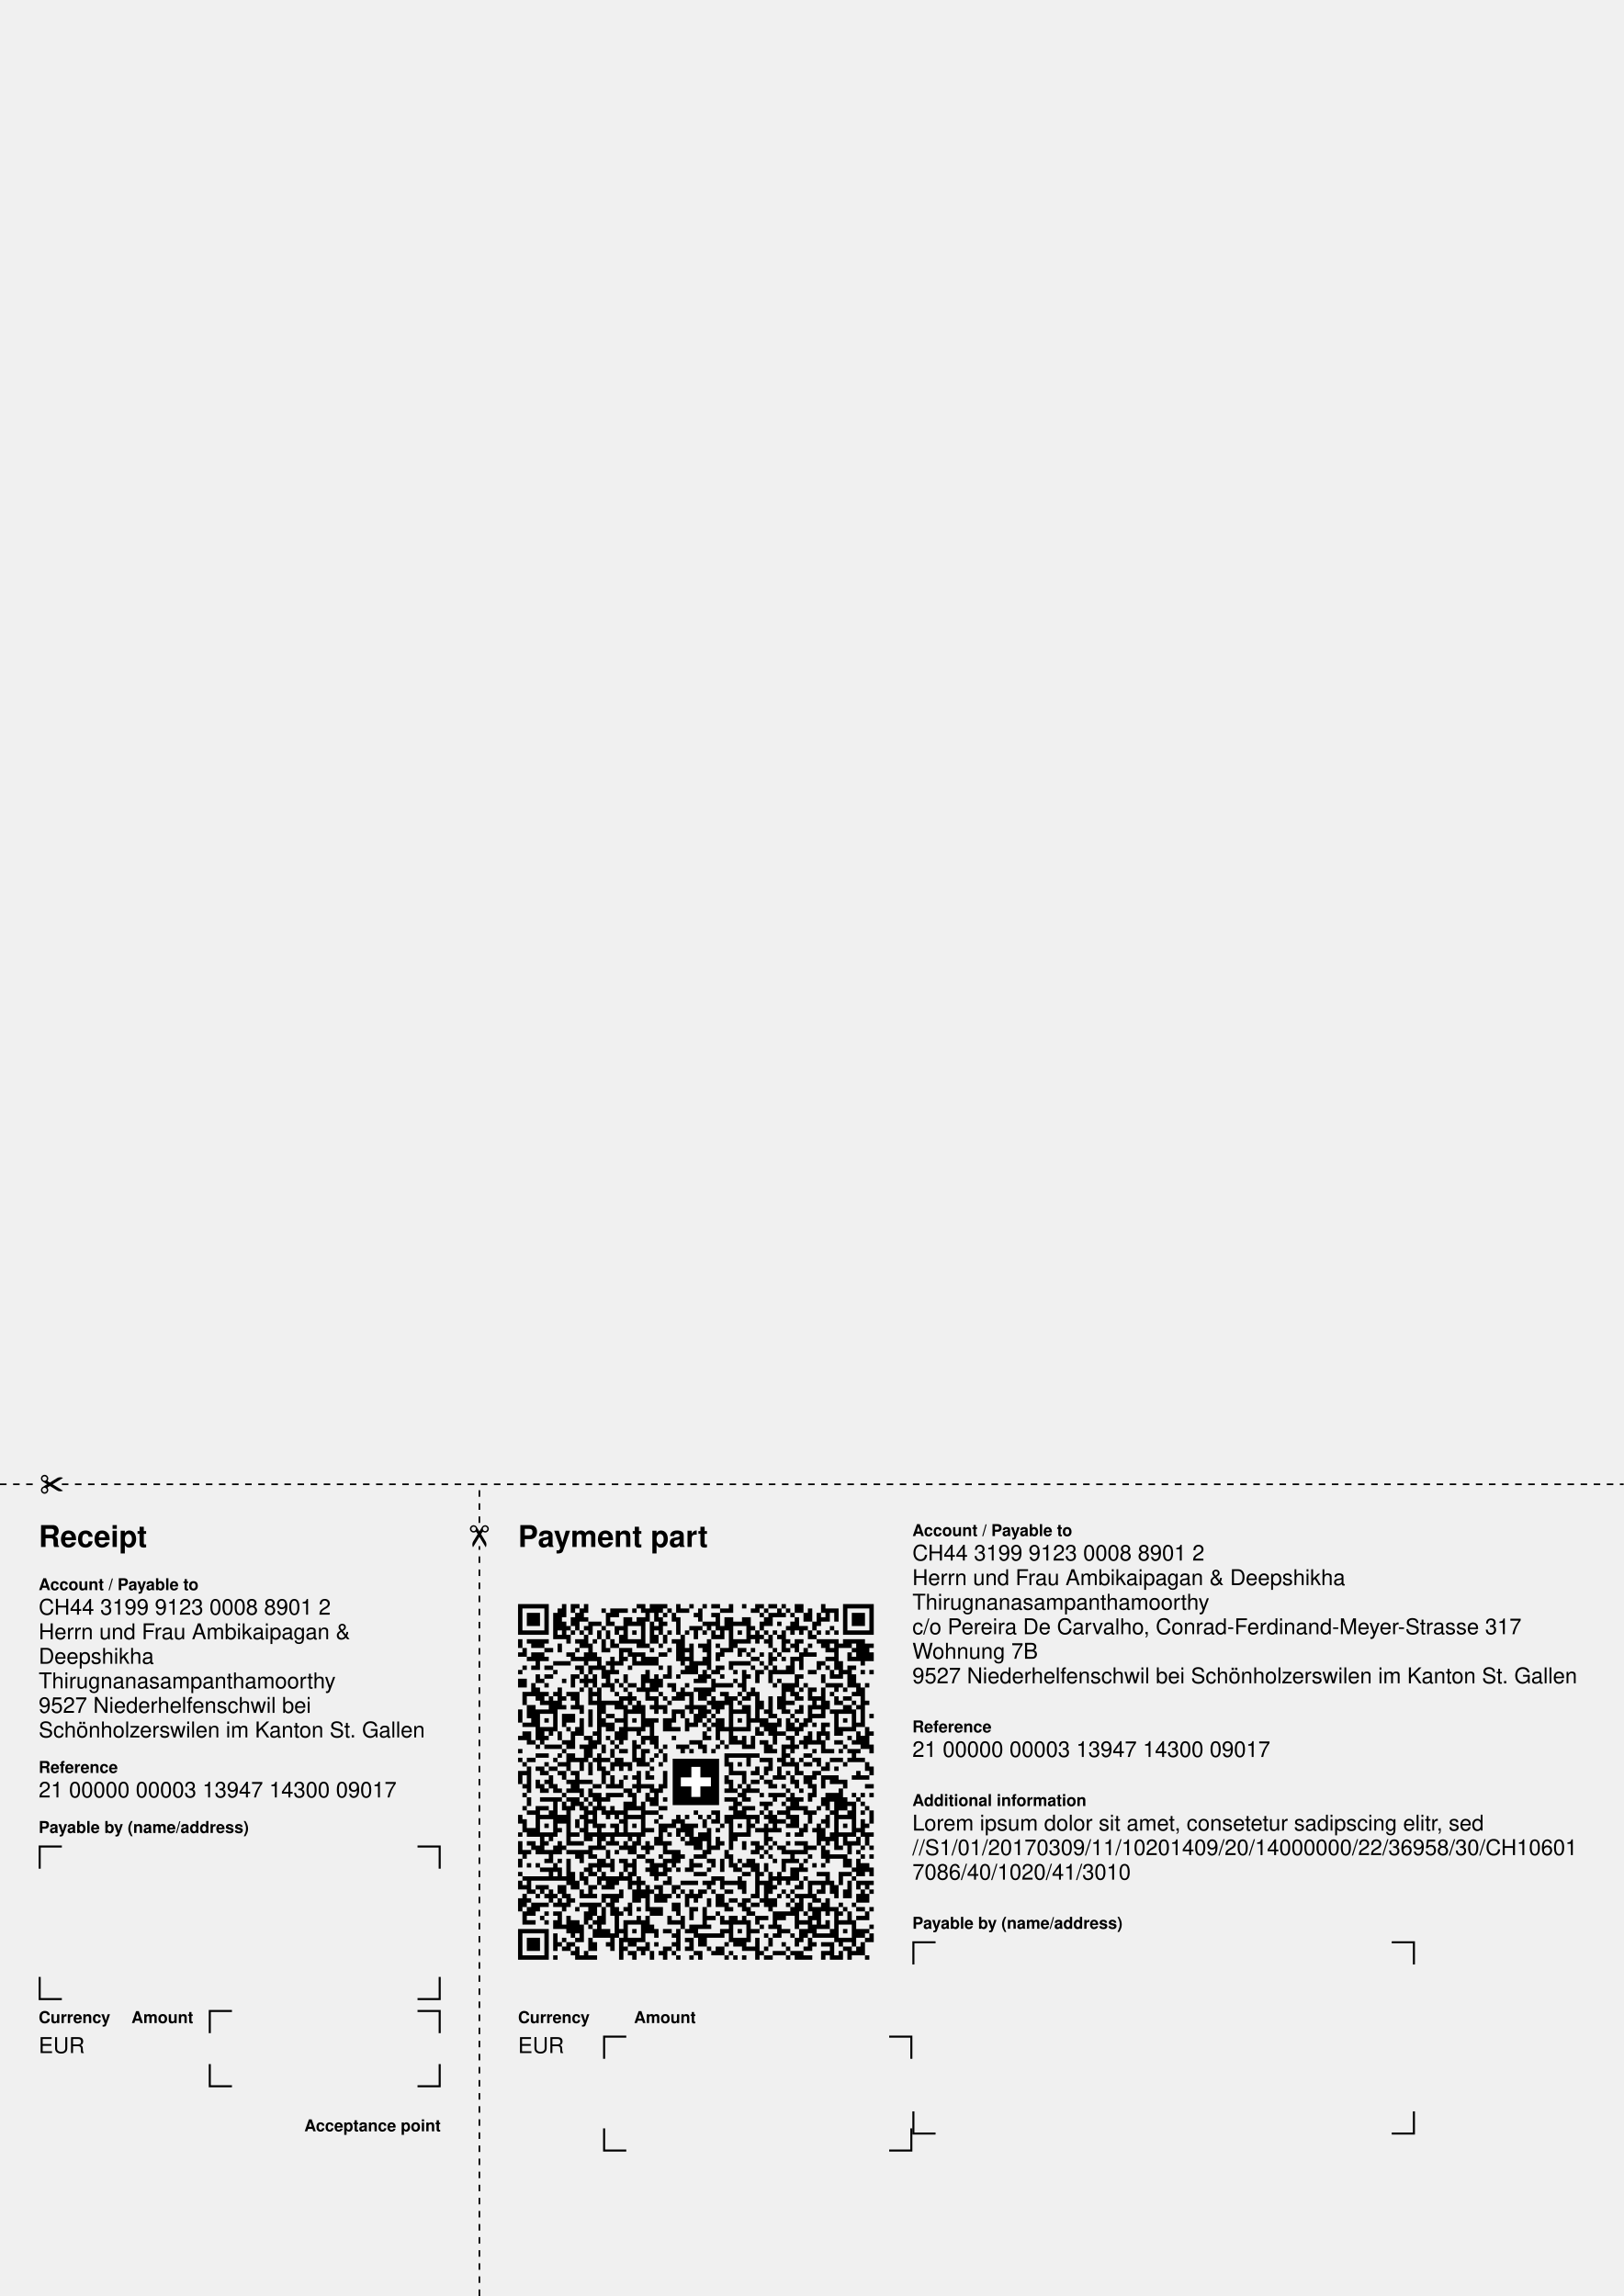
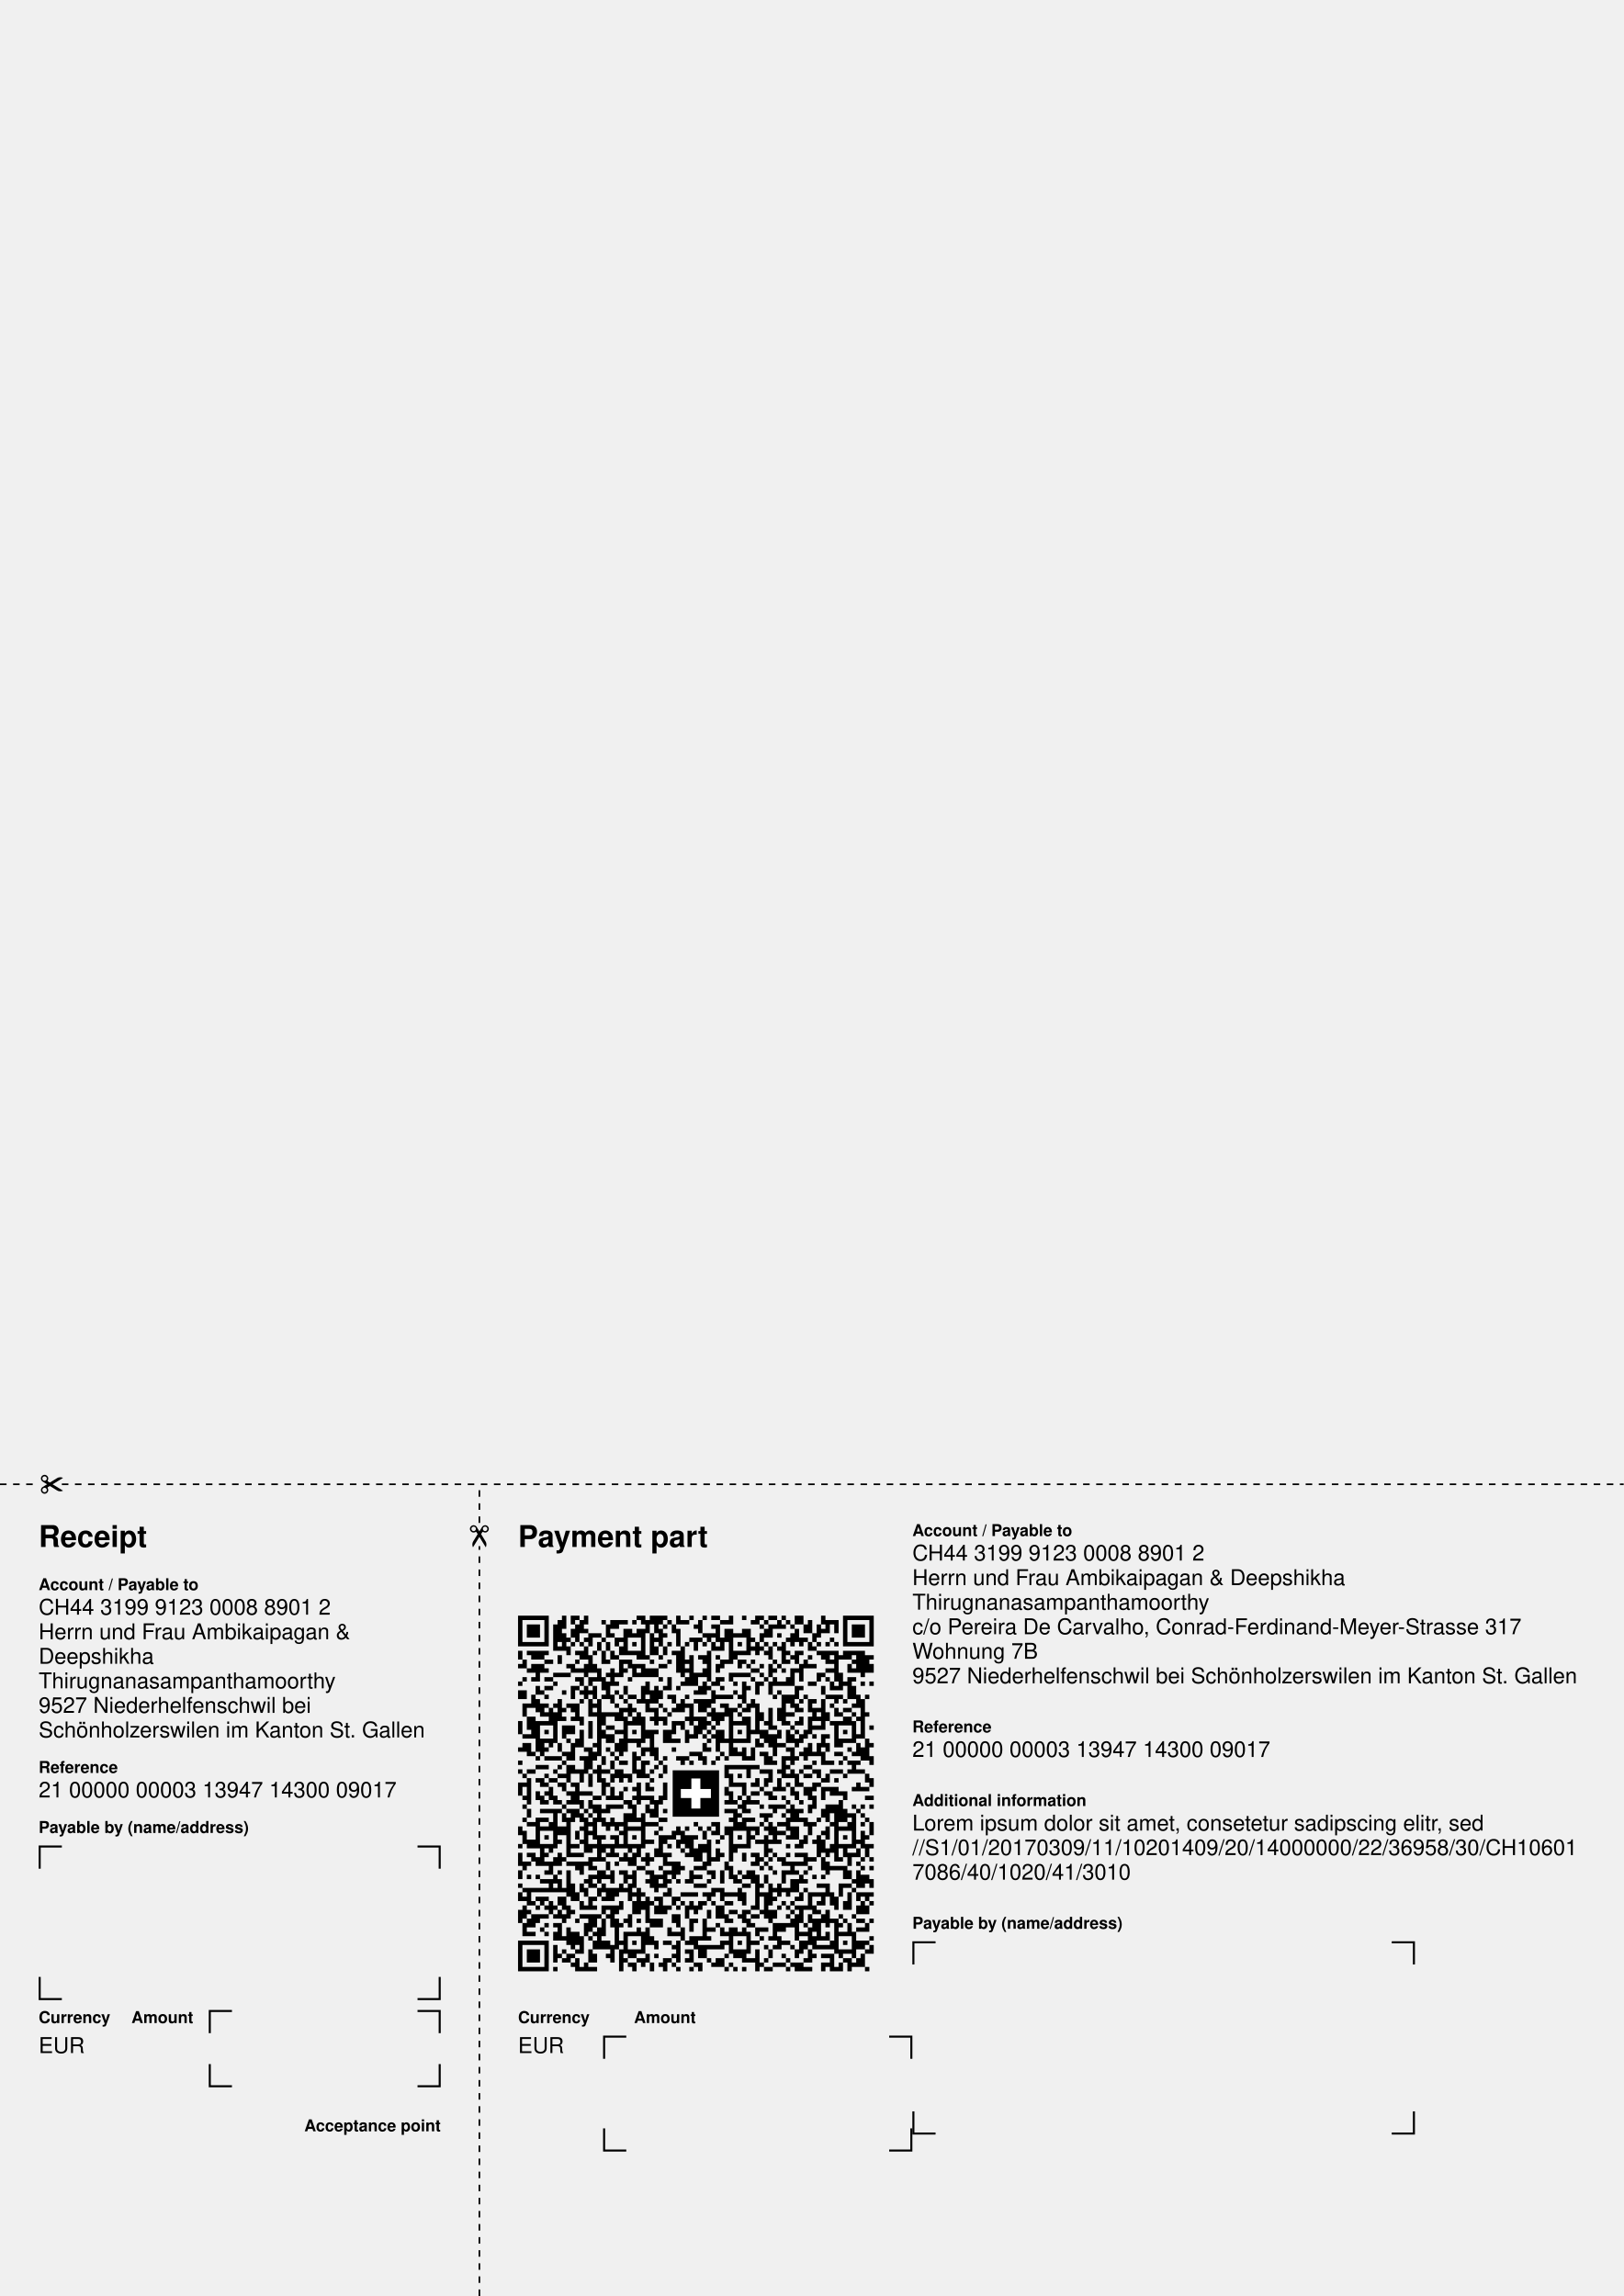
<svg xmlns="http://www.w3.org/2000/svg" width="210mm" height="297mm" version="1.1" viewBox="0 0 595.276 841.89">
  <g font-family="Helvetica,Arial,&quot;Liberation Sans&quot;" transform="translate(0 841.89)">
    <g transform="translate(189.921 -0)">
      <text x="0" y="-274.665" font-size="11" font-weight="bold">Payment part</text>
    </g>
-     <g transform="translate(189.921 -123.307) scale(1.61)">
+     <g transform="translate(189.921 -119.055) scale(1.61)">
      <path d="M0,-81h7v1h-7zm10,0h1v3h-1zm2,0h2v1h-2zm3,0h1v2h-1zm12,0h2v1h-2zm3,0h3v2h-3z m3,0h1v1h-1zm3,0h1v2h-1zm3,0h1v1h-1zm3,0h1v1h-1zm2,0h2v1h-2zm4,0h1v2h-1z m3,0h1v1h-1zm3,0h2v1h-2zm3,0h2v1h-2zm3,0h1v1h-1zm3,0h2v2h-2zm6,0h1v2h-1z m5,0h7v1h-7zm-74,1h1v6h-1zm6,0h1v6h-1zm3,0h1v5h-1zm3,0h1v1h-1zm2,0h1v3h-1z m5,0h1v1h-1zm2,0h4v1h-4zm5,0h1v1h-1zm2,0h2v1h-2zm6,0h1v1h-1zm3,0h2v1h-2z m4,0h1v3h-1zm5,0h2v1h-2zm7,0h2v1h-2zm3,0h1v1h-1zm3,0h1v2h-1zm2,0h1v1h-1z m5,0h1v3h-1zm4,0h3v1h-3zm4,0h1v6h-1zm6,0h1v6h-1zm-78,1h3v3h-3zm6,0h1v6h-1z m5,0h1v4h-1zm7,0h3v1h-3zm9,0h1v2h-1zm2,0h1v2h-1zm2,0h1v1h-1zm2,0h1v2h-1z m5,0h1v1h-1zm4,0h2v1h-2zm11,0h1v1h-1zm2,0h1v3h-1zm1,0h1v1h-1zm2,0h1v1h-1z m2,0h1v1h-1zm3,0h1v2h-1zm3,0h1v3h-1zm2,0h1v2h-1zm2,0h1v2h-1zm4,0h3v3h-3z m-64,1h1v2h-1zm3,0h1v1h-1zm5,0h1v2h-1zm4,0h1v6h-1zm1,0h1v2h-1zm2,0h2v2h-2z m5,0h1v4h-1zm4,0h1v4h-1zm9,0h1v3h-1zm2,0h2v3h-2zm4,0h2v2h-2zm5,0h1v2h-1z m7,0h1v3h-1zm6,0h1v1h-1zm-59,1h1v4h-1zm6,0h3v1h-3zm5,0h1v1h-1zm5,0h1v1h-1z m4,0h1v5h-1zm3,0h1v1h-1zm9,0h3v1h-3zm7,0h2v1h-2zm6,0h1v2h-1zm4,0h1v1h-1z m3,0h1v3h-1zm5,0h1v2h-1zm-56,1h1v1h-1zm4,0h2v1h-2zm4,0h1v1h-1zm3,0h2v1h-2z m6,0h1v5h-1zm3,0h1v1h-1zm8,0h3v1h-3zm4,0h1v1h-1zm3,0h1v3h-1zm6,0h1v4h-1z m1,0h1v1h-1zm8,0h1v1h-1zm3,0h2v1h-2zm7,0h1v1h-1zm-70,1h5v1h-5zm11,0h1v1h-1z m2,0h1v1h-1zm2,0h1v1h-1zm2,0h1v2h-1zm2,0h1v2h-1zm2,0h1v1h-1zm4,0h1v1h-1z m8,0h1v1h-1zm4,0h1v1h-1zm2,0h1v2h-1zm2,0h1v1h-1zm2,0h1v2h-1zm4,0h1v5h-1z m2,0h1v1h-1zm4,0h1v3h-1zm2,0h1v1h-1zm2,0h1v1h-1zm2,0h1v5h-1zm4,0h1v1h-1z m2,0h1v2h-1zm2,0h1v1h-1zm2,0h1v1h-1zm2,0h1v1h-1zm3,0h5v1h-5zm-66,1h1v1h-1z m2,0h1v2h-1zm4,0h1v3h-1zm8,0h1v2h-1zm8,0h1v2h-1zm2,0h1v2h-1zm4,0h1v7h-1z m8,0h1v1h-1zm8,0h1v1h-1zm2,0h1v1h-1zm2,0h1v3h-1zm2,0h1v1h-1zm8,0h1v1h-1z m-67,1h1v2h-1zm2,0h5v1h-5zm11,0h2v1h-2zm4,0h1v1h-1zm2,0h1v3h-1zm2,0h1v2h-1z m4,0h3v1h-3zm10,0h2v1h-2zm8,0h1v7h-1zm6,0h3v1h-3zm7,0h1v1h-1zm5,0h1v1h-1z m2,0h1v3h-1zm1,0h1v1h-1zm4,0h5v1h-5zm6,0h5v1h-5zm-71,1h3v1h-3zm6,0h1v2h-1z m5,0h1v1h-1zm2,0h1v4h-1zm6,0h1v1h-1zm5,0h1v1h-1zm2,0h1v1h-1zm3,0h1v1h-1z m4,0h1v4h-1zm3,0h1v7h-1zm2,0h2v1h-2zm4,0h1v1h-1zm4,0h1v1h-1zm13,0h1v1h-1z m4,0h1v1h-1zm3,0h2v1h-2zm3,0h1v6h-1zm1,0h3v1h-3zm4,0h3v4h-3zm3,0h1v1h-1z m-79,1h1v2h-1zm5,0h2v1h-2zm7,0h1v1h-1zm7,0h1v1h-1zm3,0h1v4h-1zm1,0h2v1h-2z m6,0h1v1h-1zm4,0h1v1h-1zm4,0h1v1h-1zm4,0h1v1h-1zm4,0h2v1h-2zm4,0h2v1h-2z m3,0h1v1h-1zm5,0h1v1h-1zm3,0h1v1h-1zm4,0h1v2h-1zm5,0h2v1h-2zm6,0h1v1h-1z m-76,1h1v1h-1zm3,0h3v2h-3zm8,0h2v1h-2zm4,0h1v3h-1zm2,0h1v2h-1zm8,0h4v1h-4z m7,0h2v1h-2zm13,0h2v1h-2zm5,0h1v1h-1zm2,0h1v1h-1zm3,0h1v1h-1zm2,0h1v3h-1z m2,0h1v1h-1zm5,0h1v4h-1zm2,0h2v1h-2zm9,0h1v2h-1zm5,0h1v2h-1zm-78,1h1v1h-1z m4,0h1v1h-1zm6,0h3v1h-3zm6,0h1v3h-1zm3,0h1v4h-1zm3,0h1v1h-1zm2,0h1v2h-1z m2,0h4v2h-4zm10,0h1v1h-1zm4,0h1v2h-1zm3,0h1v1h-1zm8,0h2v1h-2zm5,0h1v1h-1z m2,0h1v1h-1zm2,0h1v4h-1zm1,0h1v1h-1zm7,0h2v1h-2zm6,0h1v1h-1zm-72,1h1v2h-1z m4,0h4v1h-4zm12,0h1v1h-1zm2,0h1v1h-1zm5,0h1v1h-1zm13,0h1v3h-1zm1,0h1v1h-1z m7,0h5v1h-5zm7,0h1v1h-1zm13,0h2v1h-2zm5,0h1v4h-1zm5,0h1v1h-1zm-77,1h1v1h-1z m2,0h1v1h-1zm3,0h2v1h-2zm7,0h2v1h-2zm3,0h2v1h-2zm3,0h1v3h-1zm6,0h1v1h-1z m7,0h1v1h-1zm2,0h1v3h-1zm4,0h1v2h-1zm7,0h2v1h-2zm3,0h1v1h-1zm5,0h1v1h-1z m3,0h1v1h-1zm2,0h1v2h-1zm3,0h1v2h-1zm7,0h1v1h-1zm2,0h1v1h-1zm5,0h1v5h-1z m1,0h1v1h-1zm-76,1h1v1h-1zm8,0h1v1h-1zm6,0h1v1h-1zm2,0h1v1h-1zm4,0h1v4h-1z m2,0h1v1h-1zm7,0h1v3h-1zm8,0h1v1h-1zm5,0h1v3h-1zm2,0h2v1h-2zm5,0h1v1h-1z m2,0h1v5h-1zm3,0h1v3h-1zm1,0h1v1h-1zm2,0h1v3h-1zm2,0h2v1h-2zm7,0h2v1h-2z m5,0h1v2h-1zm3,0h1v1h-1zm4,0h1v1h-1zm2,0h1v1h-1zm-76,1h1v2h-1zm2,0h2v1h-2z m6,0h1v3h-1zm1,0h1v1h-1zm2,0h1v3h-1zm2,0h1v3h-1zm7,0h1v2h-1zm4,0h1v4h-1z m3,0h1v4h-1zm2,0h1v1h-1zm3,0h1v1h-1zm5,0h1v2h-1zm2,0h1v1h-1zm3,0h1v1h-1z m6,0h1v1h-1zm11,0h1v3h-1zm1,0h1v1h-1zm5,0h1v2h-1zm3,0h1v1h-1zm4,0h1v3h-1z m-76,1h2v2h-2zm5,0h1v1h-1zm5,0h1v1h-1zm4,0h1v1h-1zm2,0h1v1h-1zm6,0h1v1h-1z m8,0h1v3h-1zm2,0h1v2h-1zm8,0h1v1h-1zm4,0h1v3h-1zm5,0h1v1h-1zm10,0h1v1h-1z m-56,1h1v3h-1zm3,0h1v1h-1zm13,0h1v1h-1zm2,0h1v2h-1zm2,0h1v1h-1zm2,0h2v1h-2z m9,0h2v1h-2zm4,0h1v1h-1zm7,0h4v1h-4zm5,0h1v1h-1zm8,0h1v1h-1zm2,0h1v7h-1z m1,0h2v2h-2zm4,0h1v1h-1zm5,0h4v1h-4zm7,0h1v3h-1zm2,0h1v1h-1zm-75,1h1v3h-1z m5,0h1v5h-1zm5,0h1v1h-1zm2,0h1v4h-1zm2,0h1v13h-1zm6,0h1v1h-1zm3,0h1v1h-1z m2,0h1v3h-1zm6,0h1v1h-1zm2,0h1v3h-1zm3,0h4v1h-4zm13,0h1v2h-1zm11,0h1v1h-1z m2,0h1v3h-1zm1,0h1v1h-1zm2,0h1v7h-1zm3,0h1v1h-1zm2,0h1v1h-1zm4,0h1v9h-1z m-77,1h1v3h-1zm1,0h1v1h-1zm3,0h1v3h-1zm1,0h1v1h-1zm2,0h1v1h-1zm3,0h3v1h-3z m6,0h1v1h-1zm5,0h1v1h-1zm3,0h1v3h-1zm7,0h1v1h-1zm4,0h1v2h-1zm2,0h2v1h-2z m3,0h2v2h-2zm2,0h1v1h-1zm3,0h2v1h-2zm4,0h1v1h-1zm2,0h1v2h-1zm2,0h1v7h-1z m8,0h2v1h-2zm9,0h1v1h-1zm5,0h1v1h-1zm-69,1h1v4h-1zm3,0h1v1h-1zm2,0h2v1h-2z m11,0h1v3h-1zm1,0h1v1h-1zm2,0h1v1h-1zm4,0h2v1h-2zm3,0h1v1h-1zm2,0h1v1h-1z m4,0h1v4h-1zm5,0h1v3h-1zm3,0h2v2h-2zm2,0h1v1h-1zm2,0h1v1h-1zm6,0h1v5h-1z m2,0h1v3h-1zm4,0h2v1h-2zm4,0h1v3h-1zm1,0h1v1h-1zm4,0h1v2h-1zm2,0h2v1h-2z m-68,1h1v1h-1zm2,0h1v7h-1zm5,0h1v2h-1zm4,0h1v1h-1zm2,0h4v1h-4zm8,0h1v3h-1z m4,0h1v3h-1zm3,0h1v1h-1zm9,0h1v1h-1zm2,0h2v2h-2zm5,0h1v1h-1zm5,0h1v2h-1z m6,0h2v1h-2zm9,0h1v2h-1zm3,0h1v1h-1zm3,0h1v1h-1zm3,0h1v1h-1zm-77,1h2v3h-2z m8,0h1v1h-1zm2,0h1v1h-1zm2,0h1v2h-1zm5,0h1v2h-1zm3,0h1v1h-1zm2,0h1v8h-1z m2,0h1v2h-1zm2,0h1v6h-1zm2,0h1v1h-1zm2,0h2v1h-2zm6,0h1v1h-1zm2,0h3v1h-3z m8,0h1v9h-1zm3,0h2v2h-2zm13,0h1v2h-1zm2,0h1v4h-1zm2,0h1v1h-1zm6,0h2v2h-2z m3,0h1v1h-1zm-77,1h1v3h-1zm4,0h1v7h-1zm1,0h2v1h-2zm11,0h1v4h-1zm9,0h1v1h-1z m8,0h1v1h-1zm2,0h3v1h-3zm6,0h2v2h-2zm2,0h1v1h-1zm2,0h1v1h-1zm4,0h2v1h-2z m7,0h1v1h-1zm5,0h1v1h-1zm2,0h1v1h-1zm8,0h3v1h-3zm5,0h1v5h-1zm-66,1h3v2h-3z m10,0h2v1h-2zm15,0h1v2h-1zm2,0h1v1h-1zm3,0h1v3h-1zm4,0h1v1h-1zm8,0h1v4h-1z m6,0h1v1h-1zm4,0h1v1h-1zm5,0h2v1h-2zm5,0h1v5h-1zm8,0h1v1h-1zm-77,1h1v2h-1z m3,0h1v1h-1zm8,0h1v4h-1zm5,0h1v2h-1zm3,0h2v1h-2zm4,0h1v1h-1zm3,0h2v2h-2z m2,0h1v1h-1zm2,0h2v3h-2zm5,0h1v3h-1zm3,0h1v1h-1zm2,0h1v1h-1zm2,0h2v3h-2z m5,0h1v1h-1zm3,0h1v1h-1zm2,0h2v2h-2zm4,0h1v2h-1zm2,0h1v3h-1zm2,0h1v1h-1z m2,0h1v2h-1zm9,0h1v1h-1zm-73,1h2v1h-2zm9,0h1v1h-1zm10,0h2v2h-2zm19,0h1v1h-1z m3,0h1v1h-1zm2,0h1v1h-1zm13,0h2v3h-2zm5,0h1v2h-1zm2,0h1v2h-1zm3,0h1v1h-1z m2,0h1v3h-1zm1,0h1v1h-1zm7,0h1v1h-1zm-72,1h1v4h-1zm1,0h2v1h-2zm5,0h1v1h-1z m2,0h1v2h-1zm10,0h1v4h-1zm2,0h3v1h-3zm5,0h1v4h-1zm5,0h2v1h-2zm8,0h1v1h-1z m4,0h1v1h-1zm2,0h3v1h-3zm5,0h1v2h-1zm2,0h1v1h-1zm7,0h1v2h-1zm10,0h3v1h-3z m6,0h1v5h-1zm-78,1h2v2h-2zm6,0h1v1h-1zm2,0h1v2h-1zm3,0h1v4h-1zm5,0h1v1h-1z m5,0h1v2h-1zm5,0h1v1h-1zm15,0h1v2h-1zm3,0h1v2h-1zm10,0h1v1h-1zm4,0h2v1h-2z m7,0h1v3h-1zm2,0h1v3h-1zm2,0h1v2h-1zm3,0h1v1h-1zm4,0h1v3h-1zm3,0h1v1h-1z m-80,1h1v1h-1zm6,0h1v1h-1zm9,0h2v1h-2zm5,0h1v1h-1zm8,0h2v1h-2zm3,0h1v3h-1z m4,0h1v1h-1zm8,0h1v1h-1zm6,0h1v2h-1zm2,0h1v3h-1zm2,0h1v3h-1zm5,0h1v2h-1z m3,0h2v1h-2zm4,0h1v3h-1zm10,0h1v1h-1zm3,0h1v3h-1zm-76,1h2v1h-2zm8,0h2v1h-2z m6,0h2v2h-2zm5,0h1v1h-1zm5,0h1v5h-1zm2,0h1v1h-1zm11,0h3v1h-3zm7,0h1v1h-1z m4,0h1v1h-1zm5,0h2v1h-2zm7,-0h1v3h-1zm2,0h1v1h-1zm3,0h1v1h-1zm2,-0h1v3h-1z m3,0h2v1h-2zm4,0h1v1h-1zm-72,1h1v1h-1zm2,0h4v1h-4zm5,0h1v1h-1zm3,0h2v1h-2z m5,-0h1v2h-1zm3,0h1v1h-1zm5,0h1v1h-1zm6,0h1v1h-1zm3,0h3v1h-3zm5,0h2v1h-2z m4,0h1v1h-1zm2,0h1v1h-1zm5,0h1v1h-1zm4,-0h2v2h-2zm4,0h1v5h-1zm1,0h1v1h-1z m2,0h1v1h-1zm11,0h1v1h-1zm6,-0h1v2h-1zm-80,1h1v1h-1zm10,0h1v1h-1zm5,0h2v2h-2z m6,0h1v2h-1zm2,0h2v1h-2zm5,0h1v4h-1zm1,-0h1v1h-1zm3,0h1v1h-1zm5,0h1v1h-1z m2,0h1v1h-1zm3,0h1v1h-1zm2,0h1v1h-1zm14,0h1v1h-1zm9,0h1v1h-1zm3,0h2v1h-2z m3,0h1v1h-1zm2,0h3v1h-3zm-71,1h3v1h-3zm5,0h1v1h-1zm2,0h2v2h-2zm7,0h1v4h-1z m13,-0h1v1h-1zm2,0h1v2h-1zm14,-0h8v1h-8zm14,0h1v1h-1zm4,0h2v1h-2zm11,0h1v2h-1z m-76,1h1v1h-1zm2,0h2v1h-2zm6,0h1v1h-1zm5,0h3v1h-3zm4,0h1v1h-1zm2,0h2v1h-2z m3,0h2v2h-2zm5,0h1v2h-1zm3,0h1v1h-1zm17,0h1v2h-1zm5,0h1v2h-1zm3,0h3v1h-3z m4,0h1v1h-1zm3,0h1v2h-1zm2,0h1v1h-1zm3,0h2v1h-2zm4,0h3v1h-3zm4,0h1v1h-1z m2,0h2v1h-2zm-76,1h1v1h-1zm5,0h1v1h-1zm3,0h3v1h-3zm5,0h1v2h-1zm2,0h1v3h-1z m5,0h1v2h-1zm3,0h2v1h-2zm5,0h1v1h-1zm3,0h1v1h-1zm16,0h1v3h-1zm2,0h1v1h-1z m7,0h1v2h-1zm4,0h1v1h-1zm2,0h1v3h-1zm2,0h2v1h-2zm3,0h1v1h-1zm2,0h1v2h-1z m4,0h1v1h-1zm5,0h1v2h-1zm-77,1h1v6h-1zm2,0h2v1h-2zm3,0h2v1h-2zm4,0h1v1h-1z m8,-0h1v4h-1zm4,0h1v1h-1zm2,0h1v1h-1zm5,0h1v1h-1zm24,0h1v2h-1zm2,0h1v2h-1z m3,0h1v3h-1zm10,0h1v1h-1zm3,0h1v1h-1zm8,0h1v2h-1zm-80,1h1v3h-1zm1,0h1v1h-1z m4,0h2v1h-2zm4,0h2v1h-2zm3,0h2v1h-2zm8,0h1v1h-1zm7,-0h1v5h-1zm2,0h1v2h-1z m4,-0h1v4h-1zm16,0h3v1h-3zm4,0h1v1h-1zm8,0h1v1h-1zm3,0h1v1h-1zm3,0h2v1h-2z m10,0h1v2h-1zm-70,1h1v3h-1zm3,0h1v1h-1zm3,-0h1v4h-1zm8,0h1v3h-1zm3,0h1v1h-1z m2,0h1v1h-1zm4,0h1v1h-1zm17,-0h1v2h-1zm4,0h1v2h-1zm4,0h1v1h-1zm3,0h1v1h-1z m2,0h1v1h-1zm2,-0h1v2h-1zm3,0h2v2h-2zm2,0h1v1h-1zm2,0h4v1h-4zm7,0h1v1h-1z m2,0h2v1h-2zm-74,1h1v2h-1zm2,0h1v1h-1zm5,0h2v1h-2zm3,0h3v1h-3zm9,0h1v2h-1z m25,0h1v3h-1zm5,0h2v1h-2zm3,0h2v1h-2zm7,0h1v2h-1zm6,0h1v2h-1zm2,0h4v1h-4z m-70,1h1v1h-1zm4,0h1v2h-1zm3,0h1v2h-1zm4,0h1v2h-1zm5,0h2v1h-2zm3,0h1v1h-1z m2,0h1v1h-1zm4,0h1v1h-1zm2,0h3v1h-3zm4,0h1v2h-1zm18,0h1v1h-1zm2,0h1v2h-1z m5,0h2v1h-2zm3,0h1v1h-1zm6,0h2v1h-2zm8,0h1v1h-1zm5,0h2v1h-2zm-73,1h1v1h-1z m3,0h1v1h-1zm2,0h1v1h-1zm3,0h1v2h-1zm2,0h1v2h-1zm8,0h2v1h-2zm6,0h2v1h-2z m17,0h1v1h-1zm2,0h1v1h-1zm2,0h1v3h-1zm2,0h2v1h-2zm8,0h1v1h-1zm3,0h1v1h-1z m3,0h1v2h-1zm6,0h1v5h-1zm-72,1h1v1h-1zm9,0h1v1h-1zm7,0h2v2h-2zm3,0h4v1h-4z m5,0h2v1h-2zm4,0h1v2h-1zm2,0h1v3h-1zm19,0h1v1h-1zm5,0h1v1h-1zm2,0h4v1h-4z m5,0h1v4h-1zm4,0h1v2h-1zm4,0h3v2h-3zm6,0h1v1h-1zm2,0h1v1h-1zm2,0h1v1h-1z m-78,1h1v2h-1zm3,0h5v1h-5zm6,0h3v1h-3zm4,0h1v1h-1zm4,0h2v1h-2zm7,0h1v3h-1z m4,0h1v2h-1zm3,0h1v1h-1zm14,0h3v1h-3zm5,0h1v1h-1zm6,0h1v1h-1zm3,0h1v1h-1z m2,0h1v3h-1zm1,0h1v1h-1zm5,0h1v2h-1zm5,0h1v3h-1zm3,0h1v1h-1zm-69,1h1v8h-1z m2,0h1v2h-1zm2,0h3v1h-3zm4,0h1v1h-1zm2,0h1v2h-1zm6,0h1v8h-1zm1,0h1v2h-1z m3,0h1v8h-1zm21,0h1v4h-1zm1,0h1v1h-1zm5,0h3v1h-3zm5,0h1v1h-1zm10,0h1v2h-1z m2,0h1v11h-1zm3,-0h2v1h-2zm3,0h1v1h-1zm-77,1h1v1h-1zm3,0h1v7h-1zm1,0h2v1h-2z m6,0h1v9h-1zm1,0h1v1h-1zm2,0h2v1h-2zm3,0h1v5h-1zm2,0h1v2h-1zm2,0h1v2h-1z m6,0h1v1h-1zm5,0h2v1h-2zm16,0h1v1h-1zm3,0h3v1h-3zm5,0h1v1h-1zm5,0h1v3h-1z m3,0h2v1h-2zm4,0h1v1h-1zm8,0h1v7h-1zm3,0h1v1h-1zm-77,1h2v1h-2zm5,0h1v2h-1z m8,0h1v7h-1zm1,0h1v1h-1zm4,0h1v2h-1zm2,0h2v1h-2zm7,0h3v1h-3zm11,0h1v1h-1z m4,0h2v1h-2zm6,0h2v2h-2zm5,0h1v1h-1zm2,0h1v3h-1zm2,0h2v1h-2zm6,0h3v1h-3z m6,0h1v1h-1zm4,0h1v2h-1zm3,0h1v1h-1zm2,0h1v3h-1zm-80,1h1v2h-1zm5,0h2v1h-2z m4,0h2v2h-2zm5,0h1v1h-1zm8,0h1v1h-1zm3,0h3v1h-3zm7,0h1v1h-1zm4,0h1v2h-1z m2,0h1v1h-1zm3,0h1v1h-1zm2,0h1v1h-1zm2,0h1v2h-1zm2,0h2v2h-2zm5,0h1v5h-1z m1,0h2v1h-2zm3,0h1v1h-1zm2,0h1v4h-1zm4,0h2v3h-2zm4,0h1v2h-1zm4,0h1v3h-1z m3,0h2v1h-2zm-72,1h1v3h-1zm12,0h1v2h-1zm3,0h1v1h-1zm7,0h1v1h-1zm8,0h1v1h-1z m4,0h1v2h-1zm2,0h1v3h-1zm5,0h1v2h-1zm2,0h1v1h-1zm10,0h1v1h-1zm5,0h2v1h-2z m10,0h1v1h-1zm9,0h1v4h-1zm-72,1h1v1h-1zm12,0h1v6h-1zm1,0h1v1h-1zm2,0h2v1h-2z m5,0h1v1h-1zm6,0h1v5h-1zm1,0h2v1h-2zm5,0h2v3h-2zm2,0h1v1h-1zm6,0h1v1h-1z m2,0h1v6h-1zm2,0h1v1h-1zm3,0h1v1h-1zm3,0h1v5h-1zm5,0h1v1h-1zm4,0h1v2h-1z m3,0h1v5h-1zm6,0h1v1h-1zm5,0h1v1h-1zm-77,1h2v2h-2zm7,0h1v1h-1zm5,0h1v1h-1z m8,0h1v2h-1zm7,0h2v1h-2zm4,0h1v1h-1zm3,0h1v2h-1zm7,0h1v6h-1zm2,0h1v1h-1z m9,0h2v1h-2zm3,0h1v1h-1zm2,0h1v1h-1zm5,0h1v2h-1zm3,0h1v1h-1zm2,0h1v3h-1z m8,0h1v1h-1zm-77,1h1v1h-1zm5,0h1v5h-1zm1,0h2v1h-2zm6,0h2v1h-2zm4,0h2v1h-2z m3,0h3v1h-3zm4,0h1v1h-1zm2,0h3v1h-3zm9,0h1v1h-1zm7,0h2v2h-2zm8,0h3v1h-3z m12,0h1v1h-1zm2,0h1v1h-1zm8,0h1v2h-1zm2,0h3v1h-3zm6,0h1v3h-1zm1,0h1v1h-1z m-73,1h1v1h-1zm9,0h1v1h-1zm3,0h1v1h-1zm2,0h1v2h-1zm4,0h1v1h-1zm2,0h1v2h-1z m4,0h1v2h-1zm6,0h1v1h-1zm2,0h2v2h-2zm6,0h1v3h-1zm4,0h1v1h-1zm8,0h1v1h-1z m13,0h1v2h-1zm4,0h1v2h-1zm3,0h1v2h-1zm-77,1h1v3h-1zm2,0h2v1h-2zm4,0h1v1h-1z m3,0h1v3h-1zm3,0h3v1h-3zm8,0h1v1h-1zm2,0h1v1h-1zm2,0h1v2h-1zm2,0h1v3h-1z m3,0h1v3h-1zm4,0h1v3h-1zm1,0h1v1h-1zm4,0h1v1h-1zm3,0h1v2h-1zm5,0h1v1h-1z m5,0h1v2h-1zm2,0h2v1h-2zm5,0h1v1h-1zm3,0h1v1h-1zm2,0h3v1h-3zm12,0h1v3h-1z m1,0h1v1h-1zm-73,1h2v1h-2zm5,0h1v2h-1zm2,0h1v1h-1zm6,-0h1v3h-1zm1,0h1v1h-1z m2,0h1v1h-1zm4,0h1v1h-1zm2,0h1v2h-1zm3,0h1v1h-1zm2,0h1v1h-1zm10,0h1v1h-1z m4,0h1v1h-1zm10,0h2v1h-2zm3,0h1v1h-1zm2,0h2v1h-2zm6,0h3v1h-3zm4,-0h1v3h-1z m4,0h1v1h-1zm5,0h1v1h-1zm2,0h1v1h-1zm-79,1h2v1h-2zm3,0h1v1h-1zm2,0h2v1h-2z m5,0h5v1h-5zm9,-0h1v2h-1zm2,0h1v1h-1zm12,0h3v1h-3zm8,-0h1v2h-1zm5,0h1v2h-1z m6,0h2v1h-2zm3,0h1v1h-1zm4,0h6v1h-6zm10,0h1v3h-1zm7,0h1v1h-1zm-76,1h1v1h-1z m6,0h1v2h-1zm6,-0h2v1h-2zm4,0h1v1h-1zm10,0h2v1h-2zm5,0h1v1h-1zm3,0h2v2h-2z m2,-0h1v1h-1zm3,0h2v1h-2zm8,0h1v3h-1zm7,-0h1v1h-1zm2,0h1v1h-1zm5,0h1v2h-1z m4,-0h1v1h-1zm5,0h4v1h-4zm7,0h1v1h-1zm2,0h1v1h-1zm-80,1h1v2h-1zm6,0h1v1h-1z m3,0h1v1h-1zm2,0h1v6h-1zm3,0h1v1h-1zm4,0h2v2h-2zm3,-0h1v3h-1zm2,0h2v1h-2z m3,-0h1v4h-1zm3,0h2v1h-2zm4,-0h1v4h-1zm1,0h1v1h-1zm5,-0h1v3h-1zm4,0h2v1h-2z m3,-0h1v3h-1zm4,0h1v1h-1zm2,0h2v2h-2zm6,0h1v1h-1zm2,-0h1v3h-1zm1,0h1v1h-1z m2,0h1v1h-1zm2,0h1v1h-1zm9,0h2v2h-2zm3,-0h1v4h-1zm-75,1h1v1h-1zm2,0h1v1h-1z m4,-0h1v2h-1zm8,0h1v3h-1zm1,0h1v1h-1zm3,0h1v1h-1zm4,0h2v1h-2zm6,-0h2v3h-2z m2,0h1v1h-1zm3,0h1v1h-1zm5,0h2v1h-2zm4,0h1v1h-1zm5,-0h1v2h-1zm2,0h1v1h-1z m3,0h1v8h-1zm2,-0h1v2h-1zm8,0h1v2h-1zm3,0h1v1h-1zm2,0h1v1h-1zm9,-0h2v2h-2z m-73,1h3v1h-3zm4,0h1v3h-1zm6,0h1v1h-1zm3,0h1v1h-1zm6,0h1v1h-1zm5,0h1v1h-1z m5,0h1v1h-1zm2,0h1v1h-1zm2,0h1v1h-1zm5,0h1v1h-1zm7,0h1v1h-1zm3,0h1v1h-1z m9,0h2v3h-2zm3,0h1v1h-1zm11,0h1v1h-1zm4,0h1v2h-1zm-80,1h1v1h-1zm7,0h1v2h-1z m5,0h1v4h-1zm2,0h1v2h-1zm3,0h1v1h-1zm2,0h1v2h-1zm4,0h1v2h-1zm2,0h1v4h-1z m7,0h1v1h-1zm8,0h3v1h-3zm11,0h2v1h-2zm4,0h1v1h-1zm2,0h1v5h-1zm2,0h1v3h-1z m9,0h3v1h-3zm5,0h3v1h-3zm5,0h1v1h-1zm-77,1h6v1h-6zm7,0h1v1h-1zm2,0h1v1h-1z m5,0h1v2h-1zm3,0h1v2h-1zm2,0h3v2h-3zm4,0h1v1h-1zm3,0h1v6h-1zm4,-0h1v1h-1z m3,0h1v2h-1zm10,0h3v1h-3zm6,0h1v3h-1zm8,0h1v1h-1zm2,0h2v1h-2zm5,0h1v1h-1z m5,0h1v2h-1zm3,0h1v2h-1zm3,0h1v1h-1zm-76,1h1v2h-1zm2,0h1v3h-1zm11,0h1v2h-1z m13,0h1v1h-1zm2,0h1v1h-1zm5,0h1v1h-1zm4,0h4v1h-4zm5,0h3v1h-3zm4,0h4v1h-4z m5,0h1v3h-1zm4,0h2v1h-2zm6,0h1v1h-1zm3,0h1v2h-1zm2,0h4v1h-4zm5,0h1v3h-1z m4,0h1v4h-1zm2,0h4v1h-4zm-76,1h1v1h-1zm3,0h3v1h-3zm5,0h2v2h-2zm7,0h1v3h-1z m1,0h1v1h-1zm2,0h3v1h-3zm10,0h1v6h-1zm2,0h2v1h-2zm4,0h2v1h-2zm8,0h1v1h-1z m3,0h1v1h-1zm10,0h1v5h-1zm2,0h1v1h-1zm5,0h1v1h-1zm3,0h1v3h-1zm3,0h1v2h-1z m3,0h1v3h-1zm5,0h1v1h-1zm2,0h1v1h-1zm-76,1h1v1h-1zm2,0h1v1h-1zm2,0h1v3h-1z m7,0h1v2h-1zm9,0h1v2h-1zm3,0h1v3h-1zm2,0h1v2h-1zm2,0h1v1h-1zm2,0h1v3h-1z m3,0h1v1h-1zm2,0h1v1h-1zm2,0h1v2h-1zm2,0h2v1h-2zm3,0h1v1h-1zm3,0h2v1h-2z m13,0h1v1h-1zm2,0h1v1h-1zm6,0h1v1h-1zm6,0h1v2h-1zm4,0h1v3h-1zm2,0h1v1h-1z m-79,1h1v3h-1zm3,0h1v1h-1zm2,0h1v1h-1zm2,0h1v1h-1zm2,0h2v1h-2zm5,0h1v1h-1z m2,0h1v1h-1zm2,0h4v1h-4zm12,0h1v2h-1zm2,0h2v1h-2zm3,0h1v1h-1zm2,0h1v3h-1z m2,0h2v1h-2zm5,0h2v3h-2zm8,0h1v1h-1zm6,0h1v1h-1zm2,0h1v1h-1zm2,0h3v1h-3z m4,0h1v2h-1zm10,0h1v2h-1zm2,0h1v2h-1zm-79,1h1v3h-1zm2,0h1v1h-1zm7,0h1v2h-1z m2,0h2v1h-2zm8,0h1v1h-1zm2,0h1v4h-1zm1,0h1v1h-1zm11,0h1v1h-1zm7,0h1v1h-1z m3,0h1v2h-1zm5,0h2v1h-2zm3,0h1v3h-1zm1,0h1v1h-1zm3,0h1v1h-1zm2,0h2v2h-2z m5,0h1v1h-1zm2,0h1v3h-1zm4,0h1v1h-1zm2,0h1v4h-1zm-67,1h4v1h-4zm5,0h1v1h-1z m2,0h2v1h-2zm4,0h5v1h-5zm6,0h1v1h-1zm5,0h1v3h-1zm10,0h2v2h-2zm12,0h1v2h-1z m3,0h1v1h-1zm3,0h2v1h-2zm8,0h1v1h-1zm2,0h1v6h-1zm3,0h1v2h-1zm3,0h1v2h-1z m4,0h1v1h-1zm3,0h1v1h-1zm-74,1h2v2h-2zm2,0h1v1h-1zm6,0h1v1h-1zm3,0h1v1h-1z m3,-0h2v2h-2zm3,0h1v4h-1zm3,0h1v7h-1zm2,0h1v1h-1zm3,0h1v1h-1zm3,-0h3v2h-3z m9,0h1v3h-1zm1,0h1v1h-1zm2,0h1v5h-1zm6,0h1v1h-1zm4,-0h1v2h-1zm5,0h1v1h-1z m5,-0h1v2h-1zm5,0h2v3h-2zm4,0h2v1h-2zm3,0h1v1h-1zm3,0h2v1h-2zm3,0h1v1h-1z m-79,1h1v3h-1zm5,-0h1v1h-1zm2,0h2v1h-2zm7,0h1v3h-1zm8,-0h1v1h-1zm13,0h1v1h-1z m9,0h1v1h-1zm8,0h1v1h-1zm5,0h3v2h-3zm3,0h1v1h-1zm4,0h1v1h-1zm7,0h1v7h-1z m1,-0h1v1h-1zm2,0h1v3h-1zm4,-0h1v2h-1zm-74,1h1v1h-1zm4,0h1v3h-1zm2,0h1v4h-1z m5,-0h1v1h-1zm2,0h1v5h-1zm9,0h1v2h-1zm2,0h1v4h-1zm5,-0h1v2h-1zm3,0h1v3h-1z m6,-0h2v1h-2zm3,0h1v2h-1zm2,0h1v6h-1zm1,-0h1v2h-1zm2,0h1v2h-1zm3,0h3v1h-3z m12,0h1v4h-1zm11,-0h2v1h-2zm-75,1h2v1h-2zm4,0h1v1h-1zm2,0h1v2h-1zm4,0h2v3h-2z m5,-0h1v1h-1zm7,0h1v5h-1zm1,0h2v1h-2zm3,0h1v5h-1zm7,0h2v1h-2zm12,0h1v1h-1z m3,0h1v1h-1zm2,0h1v5h-1zm2,0h1v1h-1zm4,0h1v2h-1zm6,0h2v1h-2zm4,0h1v2h-1z m2,0h1v2h-1zm3,0h2v1h-2zm3,0h1v6h-1zm-66,1h1v1h-1zm4,0h1v4h-1zm2,0h1v1h-1z m14,0h1v2h-1zm9,0h2v2h-2zm2,0h1v1h-1zm2,0h1v1h-1zm12,0h1v1h-1zm2,0h1v1h-1z m2,0h1v3h-1zm8,0h1v3h-1zm2,0h1v1h-1zm11,0h1v1h-1zm-80,1h7v1h-7zm17,0h1v2h-1z m2,0h2v2h-2zm4,0h1v1h-1zm3,0h1v1h-1zm5,0h1v2h-1zm2,0h2v1h-2zm3,0h1v5h-1z m2,0h1v1h-1zm8,0h2v1h-2zm4,0h1v1h-1zm3,0h2v1h-2zm7,0h2v1h-2zm4,0h2v2h-2z m7,0h1v2h-1zm3,0h1v1h-1zm3,0h2v2h-2zm2,0h1v1h-1zm-79,1h1v6h-1zm6,0h1v6h-1z m2,0h1v4h-1zm4,-0h1v1h-1zm9,0h1v4h-1zm14,-0h1v1h-1zm5,0h7v1h-7zm16,0h1v1h-1z m2,0h1v1h-1zm4,0h1v1h-1zm6,0h3v1h-3zm12,0h1v2h-1zm-78,1h3v3h-3zm8,-0h1v1h-1z m3,0h1v1h-1zm3,0h1v3h-1zm7,-0h1v5h-1zm2,0h2v2h-2zm2,-0h1v1h-1zm11,0h2v1h-2z m3,0h2v2h-2zm8,0h3v2h-3zm5,-0h1v5h-1zm3,0h1v2h-1zm6,-0h2v1h-2zm3,0h1v3h-1z m7,-0h3v1h-3zm6,0h1v1h-1zm-70,1h1v1h-1zm2,0h2v1h-2zm6,0h1v2h-1zm3,0h1v1h-1z m9,0h1v2h-1zm2,0h1v1h-1zm4,0h1v1h-1zm4,0h1v2h-1zm8,0h1v1h-1zm13,0h1v1h-1z m3,0h1v1h-1zm4,0h1v1h-1zm2,0h3v1h-3zm4,0h1v1h-1zm5,0h1v3h-1zm-68,1h2v1h-2z m3,0h1v3h-1zm11,0h1v1h-1zm3,0h2v1h-2zm6,0h1v3h-1zm1,0h1v1h-1zm4,0h1v1h-1z m5,0h1v1h-1zm2,0h2v2h-2zm6,0h3v1h-3zm5,0h1v1h-1zm5,0h1v1h-1zm4,0h1v1h-1z m6,0h1v3h-1zm3,0h2v1h-2zm3,0h1v2h-1zm-65,1h1v1h-1zm3,0h1v2h-1zm10,0h2v1h-2z m3,0h1v1h-1zm2,0h1v2h-1zm2,0h1v1h-1zm3,0h1v1h-1zm5,0h2v1h-2zm4,0h1v1h-1z m4,0h1v1h-1zm7,0h1v1h-1zm3,0h3v1h-3zm4,0h3v1h-3zm7,0h2v1h-2zm4,0h1v2h-1z m2,0h2v1h-2zm-74,1h5v1h-5zm7,0h1v1h-1zm6,0h1v1h-1zm2,0h2v1h-2zm10,0h1v1h-1z m10,0h1v1h-1zm3,0h1v1h-1zm2,0h1v1h-1zm6,0h1v1h-1zm2,0h1v1h-1zm2,0h1v1h-1z m5,0h2v1h-2zm5,0h1v1h-1zm2,0h4v1h-4zm6,0h1v1h-1zm3,0h1v1h-1zm3,0h1v1h-1z m4,0h1v1h-1z" fill="#000000" />
    </g>
-     <g transform="translate(189.921 -123.307)">
+     <g transform="translate(189.921 -119.055)">
      <path d="M56.693,-73.701h17.008v17.008h-17.008z" fill="#000000" />
      <path d="M63.543,-70.709h3.307v11.024h-3.307zm-3.858,3.858h11.024v3.307h-11.024z" fill="#ffffff" />
    </g>
    <g transform="translate(189.921 -0)">
      <text x="0" y="-100.082" font-size="6" font-weight="bold">Currency</text>
      <text x="0" y="-89.082" font-size="8">EUR</text>
      <text x="42.52" y="-100.082" font-size="6" font-weight="bold">Amount</text>
      <path d="M31.556,-61.466l0,8.129l8.129,0m96.378,0l8.129,0l0,-8.129m0,-25.512l0,-8.129l-8.129,0m-96.378,0l-8.129,0l0,8.129" stroke="#000000" stroke-width="0.75" fill="none" />
    </g>
    <g transform="translate(334.488 -0)">
      <text x="0" y="-278.665" font-size="6" font-weight="bold">Account / Payable to</text>
      <text x="0" y="-269.665" font-size="8">CH44 3199 9123 0008 8901 2</text>
      <text x="0" y="-260.665" font-size="8">Herrn und Frau Ambikaipagan &amp; Deepshikha</text>
      <text x="0" y="-251.665" font-size="8">Thirugnanasampanthamoorthy</text>
      <text x="0" y="-242.665" font-size="8">c/o Pereira De Carvalho, Conrad-Ferdinand-Meyer-Strasse 317</text>
      <text x="0" y="-233.665" font-size="8">Wohnung 7B</text>
      <text x="0" y="-224.665" font-size="8">9527 Niederhelfenschwil bei Schönholzerswilen im Kanton St. Gallen</text>
      <text x="0" y="-206.665" font-size="6" font-weight="bold">Reference</text>
      <text x="0" y="-197.665" font-size="8">21 00000 00003 13947 14300 09017</text>
      <text x="0" y="-179.665" font-size="6" font-weight="bold">Additional information</text>
      <text x="0" y="-170.665" font-size="8">Lorem ipsum dolor sit amet, consetetur sadipscing elitr, sed</text>
      <text x="0" y="-161.665" font-size="8">//S1/01/20170309/11/10201409/20/14000000/22/36958/30/CH10601</text>
      <text x="0" y="-152.665" font-size="8">7086/40/1020/41/3010</text>
      <text x="0" y="-134.665" font-size="6" font-weight="bold">Payable by (name/address)</text>
      <path d="M0.375,-67.702l0,8.129l8.129,0m167.244,0l8.129,0l0,-8.129m0,-53.858l0,-8.129l-8.129,0m-167.244,0l-8.129,0l0,8.129" stroke="#000000" stroke-width="0.75" fill="none" />
    </g>
    <g transform="translate(14.173 -0)">
      <text x="0" y="-274.665" font-size="11" font-weight="bold">Receipt</text>
      <text x="0" y="-258.822" font-size="6" font-weight="bold">Account / Payable to</text>
      <text x="0" y="-249.822" font-size="8">CH44 3199 9123 0008 8901 2</text>
      <text x="0" y="-240.822" font-size="8">Herrn und Frau Ambikaipagan &amp;</text>
      <text x="0" y="-231.822" font-size="8">Deepshikha</text>
      <text x="0" y="-222.822" font-size="8">Thirugnanasampanthamoorthy</text>
      <text x="0" y="-213.822" font-size="8">9527 Niederhelfenschwil bei</text>
      <text x="0" y="-204.822" font-size="8">Schönholzerswilen im Kanton St. Gallen</text>
      <text x="0" y="-191.806" font-size="6" font-weight="bold">Reference</text>
      <text x="0" y="-182.806" font-size="8">21 00000 00003 13947 14300 09017</text>
      <text x="0" y="-169.791" font-size="6" font-weight="bold">Payable by (name/address)</text>
      <path d="M0.375,-117.002l0,8.129l8.129,0m130.394,0l8.129,0l0,-8.129m0,-39.685l0,-8.129l-8.129,0m-130.394,0l-8.129,0l0,8.129" stroke="#000000" stroke-width="0.75" fill="none" />
      <text x="0" y="-100.082" font-size="6" font-weight="bold">Currency</text>
      <text x="0" y="-89.082" font-size="8">EUR</text>
      <text x="34.016" y="-100.082" font-size="6" font-weight="bold">Amount</text>
      <path d="M62.737,-85.039l0,8.129l8.129,0m68.031,0l8.129,0l0,-8.129m0,-11.339l0,-8.129l-8.129,0m-68.031,0l-8.129,0l0,8.129" stroke="#000000" stroke-width="0.75" fill="none" />
      <text x="97.392" y="-60.397" font-size="6" font-weight="bold">Acceptance point</text>
    </g>
    <path d="M175.748,-0l0,-274.961m0,-8.504l0,-14.173m-175.748,0l14.173,0m8.504,0l572.598,0" stroke="#000000" stroke-width="0.6" stroke-dasharray="2.4" fill="none" />
    <g transform="translate(172.687 -274.535) scale(0.006)">
      <path d="M131.754,-359.388c-33.041,54.539,-52.384,110.154,-52.384,192.144c0,62.702,15.27,120.654,41.122,167.596l567.598,-926.232c10.25,-16.724,34.279,-23.091,63.969,-5.805c33.06,19.242,71.495,30.268,112.507,30.268 c123.676,0,223.937,-100.261,223.937,-223.937c0,-123.676,-100.261,-223.937,-223.937,-223.937c-76.348,0,-143.773,38.208,-184.195,96.548l-548.617,893.353zm728.561,-904.861c75.929,0,137.48,61.551,137.48,137.48 c0,75.929,-61.551,137.48,-137.48,137.48c-75.929,0,-137.48,-61.551,-137.48,-137.48c0,-75.929,61.551,-137.48,137.48,-137.48z" fill="#000000" />
    </g>
    <g transform="translate(178.809 -274.535) scale(-0.006 0.006)">
      <path d="M131.754,-359.388c-33.041,54.539,-52.384,110.154,-52.384,192.144c0,62.702,15.27,120.654,41.122,167.596l567.598,-926.232c10.25,-16.724,34.279,-23.091,63.969,-5.805c33.06,19.242,71.495,30.268,112.507,30.268 c123.676,0,223.937,-100.261,223.937,-223.937c0,-123.676,-100.261,-223.937,-223.937,-223.937c-76.348,0,-143.773,38.208,-184.195,96.548l-548.617,893.353zm728.561,-904.861c75.929,0,137.48,61.551,137.48,137.48 c0,75.929,-61.551,137.48,-137.48,137.48c-75.929,0,-137.48,-61.551,-137.48,-137.48c0,-75.929,61.551,-137.48,137.48,-137.48z" fill="#000000" />
    </g>
    <g transform="translate(23.102 -294.576) rotate(-90) scale(0.006)">
      <path d="M131.754,-359.388c-33.041,54.539,-52.384,110.154,-52.384,192.144c0,62.702,15.27,120.654,41.122,167.596l567.598,-926.232c10.25,-16.724,34.279,-23.091,63.969,-5.805c33.06,19.242,71.495,30.268,112.507,30.268 c123.676,0,223.937,-100.261,223.937,-223.937c0,-123.676,-100.261,-223.937,-223.937,-223.937c-76.348,0,-143.773,38.208,-184.195,96.548l-548.617,893.353zm728.561,-904.861c75.929,0,137.48,61.551,137.48,137.48 c0,75.929,-61.551,137.48,-137.48,137.48c-75.929,0,-137.48,-61.551,-137.48,-137.48c0,-75.929,61.551,-137.48,137.48,-137.48z" fill="#000000" />
    </g>
    <g transform="translate(23.102 -300.699) rotate(-90) scale(-0.006 0.006)">
      <path d="M131.754,-359.388c-33.041,54.539,-52.384,110.154,-52.384,192.144c0,62.702,15.27,120.654,41.122,167.596l567.598,-926.232c10.25,-16.724,34.279,-23.091,63.969,-5.805c33.06,19.242,71.495,30.268,112.507,30.268 c123.676,0,223.937,-100.261,223.937,-223.937c0,-123.676,-100.261,-223.937,-223.937,-223.937c-76.348,0,-143.773,38.208,-184.195,96.548l-548.617,893.353zm728.561,-904.861c75.929,0,137.48,61.551,137.48,137.48 c0,75.929,-61.551,137.48,-137.48,137.48c-75.929,0,-137.48,-61.551,-137.48,-137.48c0,-75.929,61.551,-137.48,137.48,-137.48z" fill="#000000" />
    </g>
  </g>
</svg>
